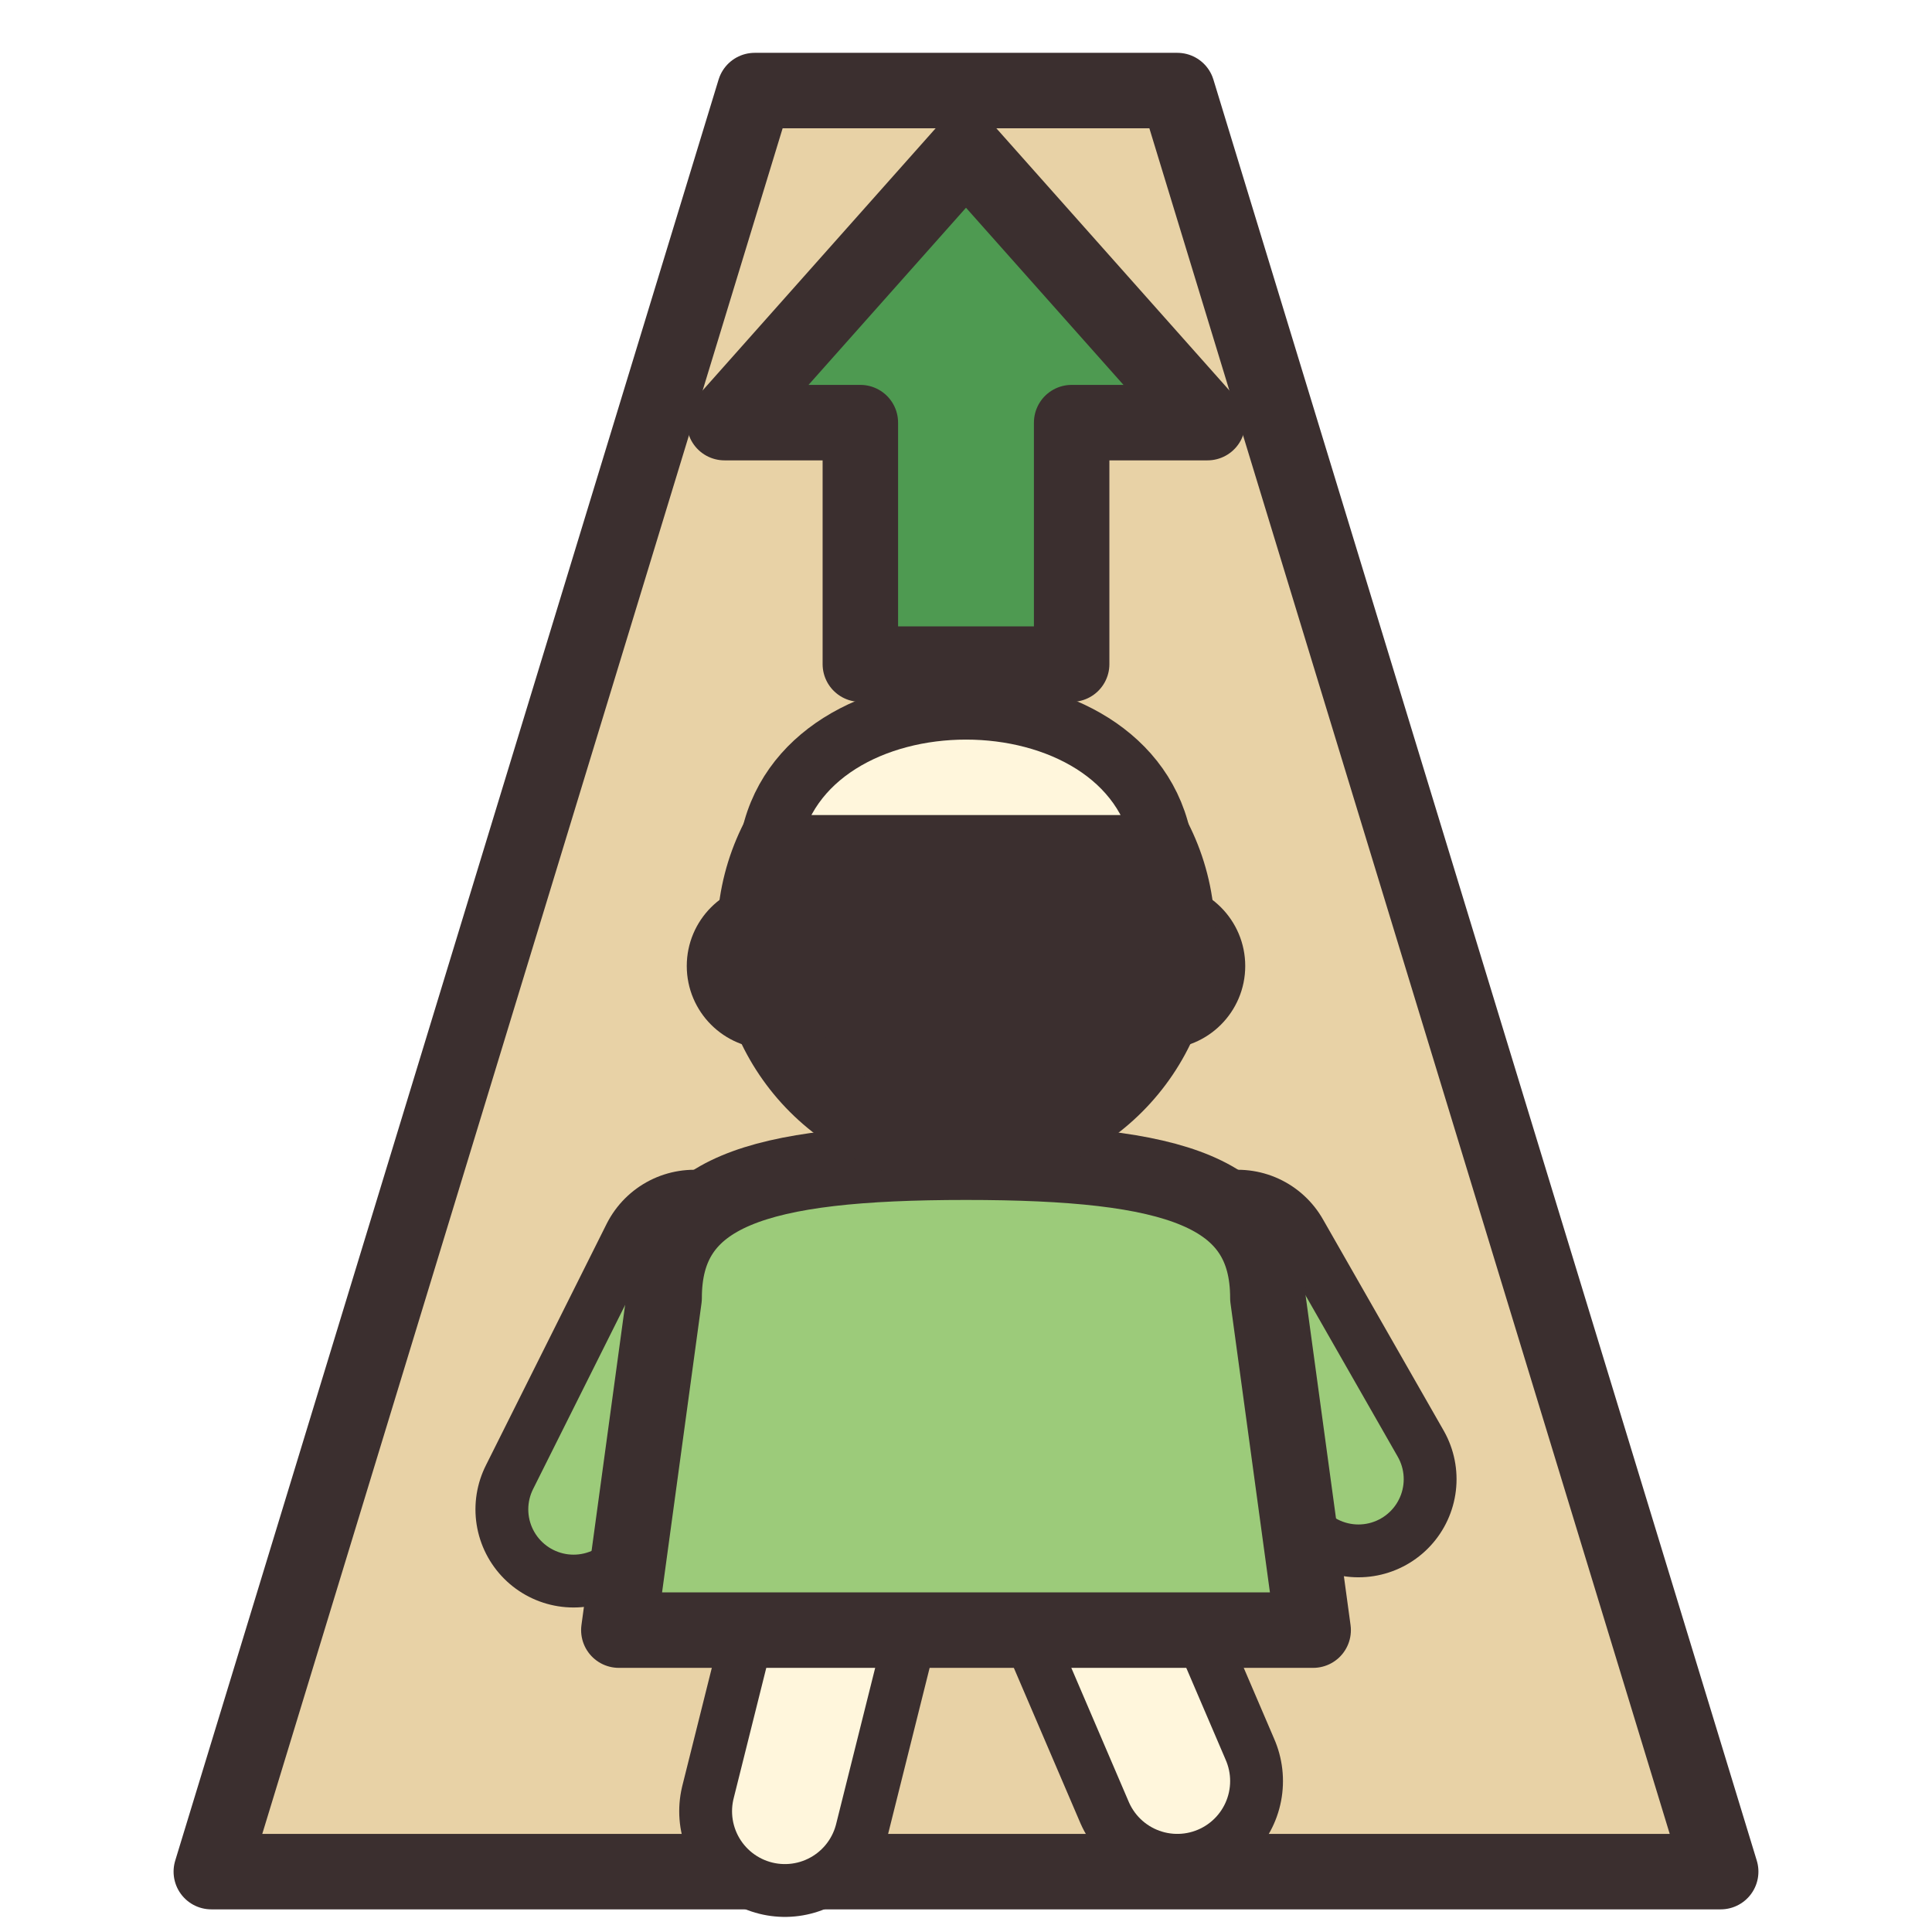
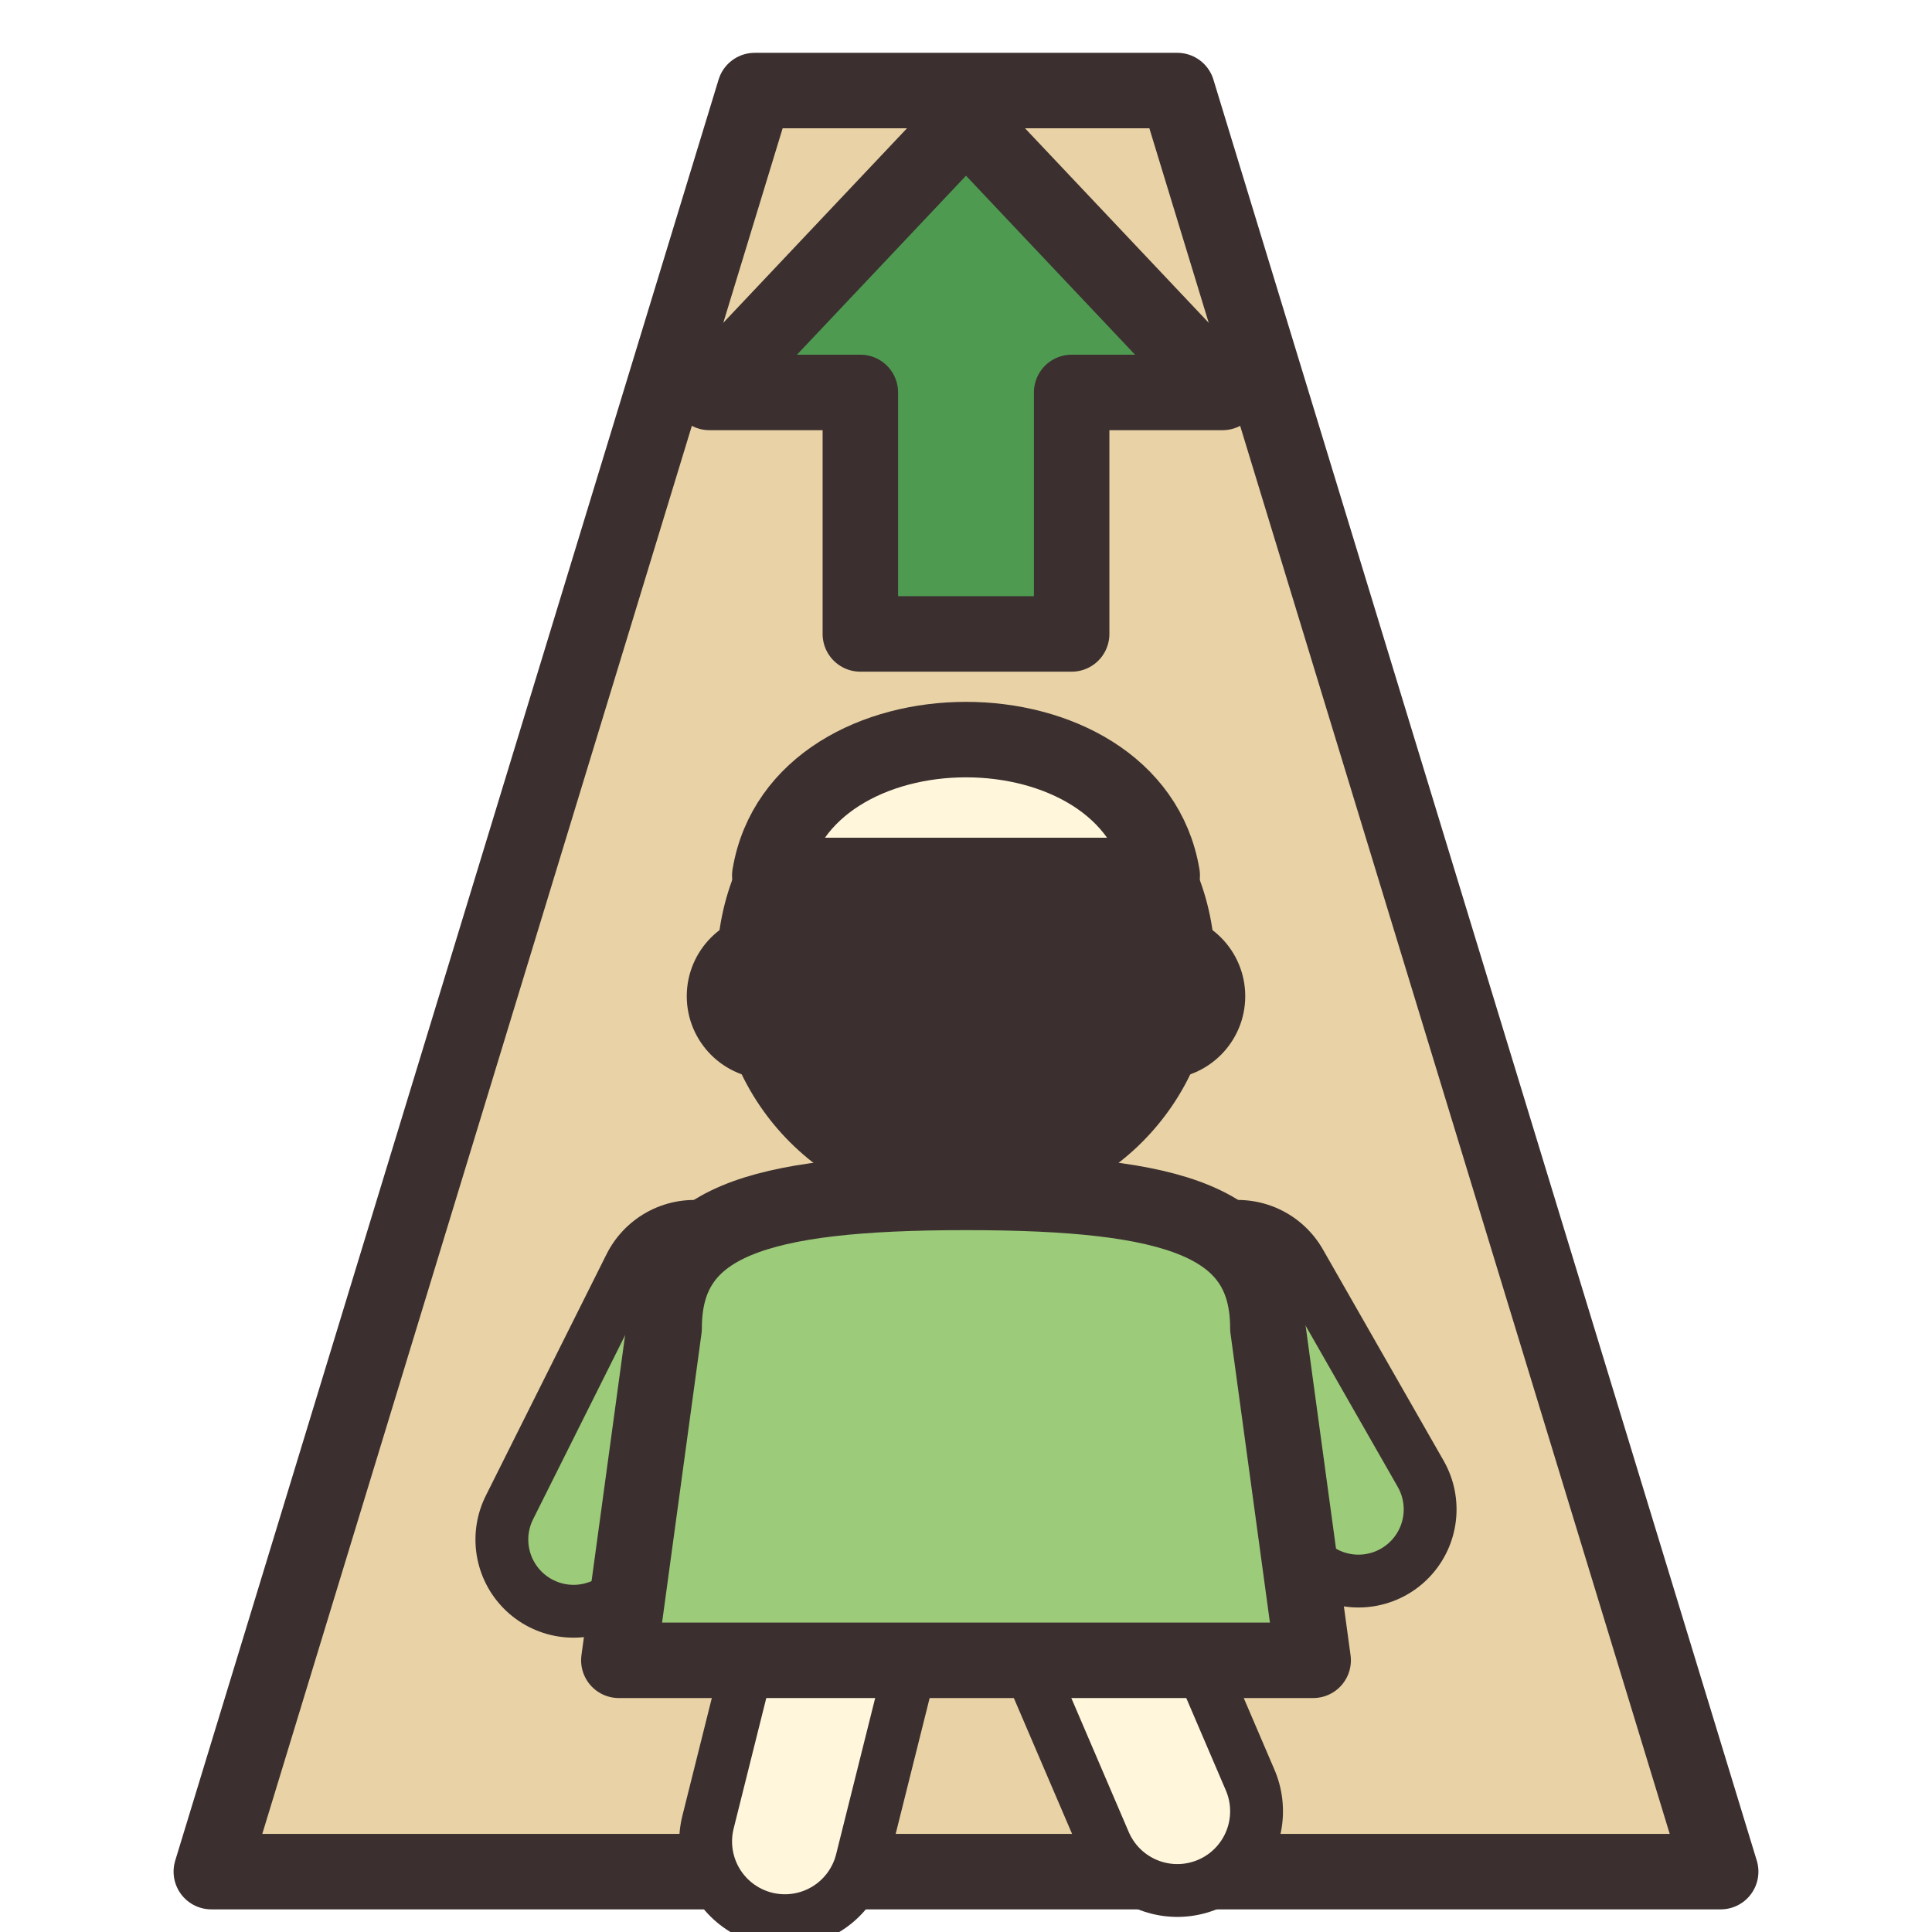
<svg xmlns="http://www.w3.org/2000/svg" viewBox="0 0 128 128">
  <g stroke="#3b2f2f" stroke-width="5" stroke-linejoin="round" stroke-linecap="round">
    <path d="M14 124L50 6h28l36 118z" fill="#e8d2a6" />
-     <path d="M64 10l16 18h-9v16H57V28h-9z" fill="#4e9a51" />
-     <path d="M56 104l-4 16" fill="none" stroke-width="14" />
-     <path d="M56 104l-4 16" fill="none" stroke="#fff6dc" stroke-width="7" />
-     <path d="M72 104l6 14" fill="none" stroke-width="14" />
-     <path d="M72 104l6 14" fill="none" stroke="#fff6dc" stroke-width="7" />
-     <path d="M46 84l-8 16" fill="none" stroke-width="13" />
-     <path d="M46 84l-8 16" fill="none" stroke="#9ccb7a" stroke-width="6" />
-     <path d="M82 84l8 14" fill="none" stroke-width="13" />
-     <path d="M82 84l8 14" fill="none" stroke="#9ccb7a" stroke-width="6" />
-     <path d="M44 86c0-7 6-9 20-9s20 2 20 9l3 22H41z" fill="#9ccb7a" />
-     <circle cx="51" cy="64" r="4" fill="#e8b98a" stroke-width="3" />
-     <circle cx="77" cy="64" r="4" fill="#e8b98a" stroke-width="3" />
-     <circle cx="64" cy="62" r="14" fill="#3b2f2f" />
-     <path d="M51 56c2-12 24-12 26 0z" fill="#fff6dc" stroke-width="4" />
+     <path d="M64 8l17 18h-10v16H57V26H47z" fill="#4e9a51" />
+     <g transform="translate(0 2)">
+       <path d="M56 104l-4 16" fill="none" stroke-width="14" />
+       <path d="M56 104l-4 16" fill="none" stroke="#fff6dc" stroke-width="7" />
+       <path d="M72 104l6 14" fill="none" stroke-width="14" />
+       <path d="M72 104l6 14" fill="none" stroke="#fff6dc" stroke-width="7" />
+       <path d="M46 84l-8 16" fill="none" stroke-width="13" />
+       <path d="M46 84l-8 16" fill="none" stroke="#9ccb7a" stroke-width="6" />
+       <path d="M82 84l8 14" fill="none" stroke-width="13" />
+       <path d="M82 84l8 14" fill="none" stroke="#9ccb7a" stroke-width="6" />
+       <path d="M44 86c0-7 6-9 20-9s20 2 20 9l3 22H41z" fill="#9ccb7a" />
+       <circle cx="51" cy="64" r="4" fill="#e8b98a" stroke-width="3" />
+       <circle cx="77" cy="64" r="4" fill="#e8b98a" stroke-width="3" />
+       <circle cx="64" cy="62" r="14" fill="#3b2f2f" />
+       <path d="M51 56c2-12 24-12 26 0z" fill="#fff6dc" />
+     </g>
  </g>
</svg>
